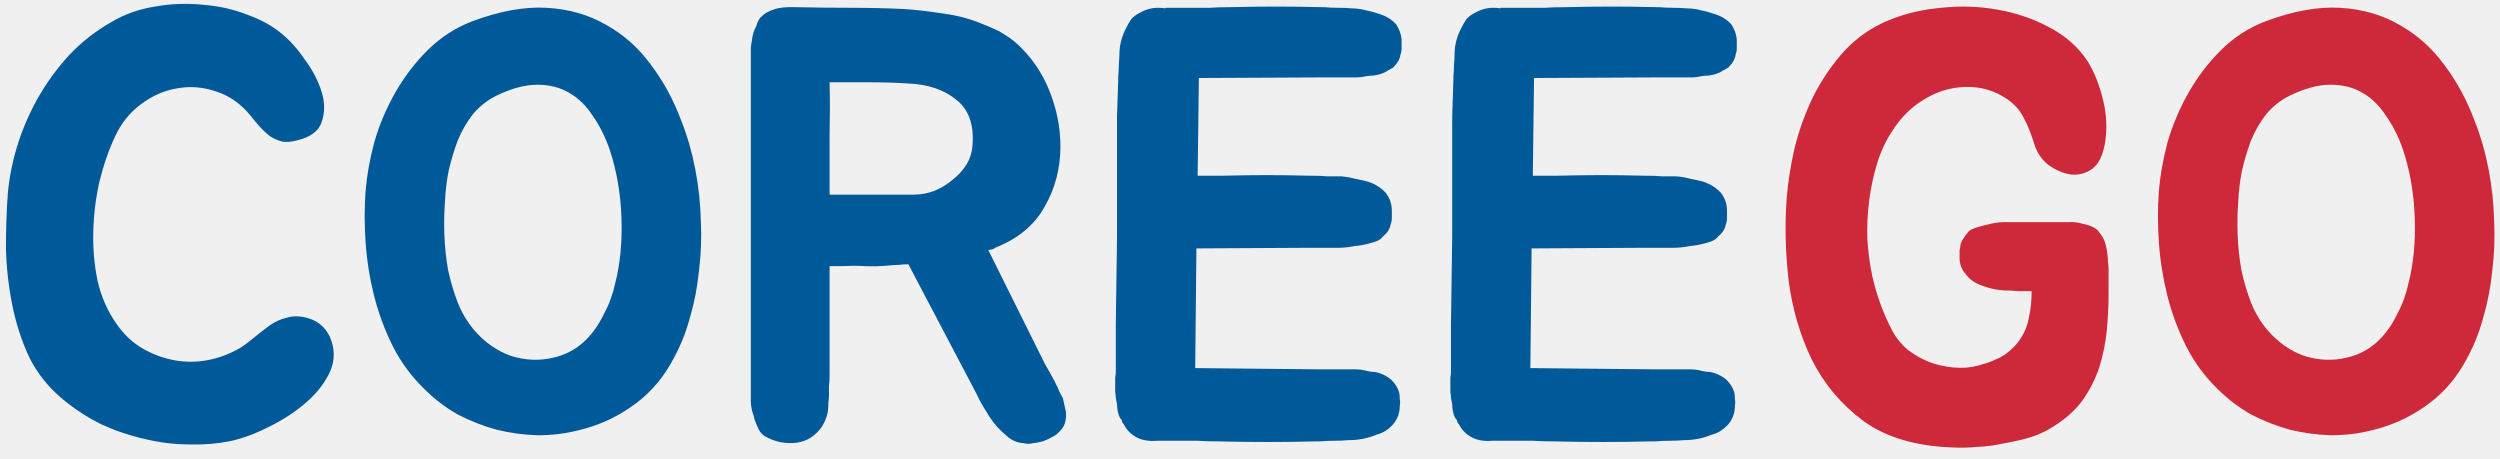
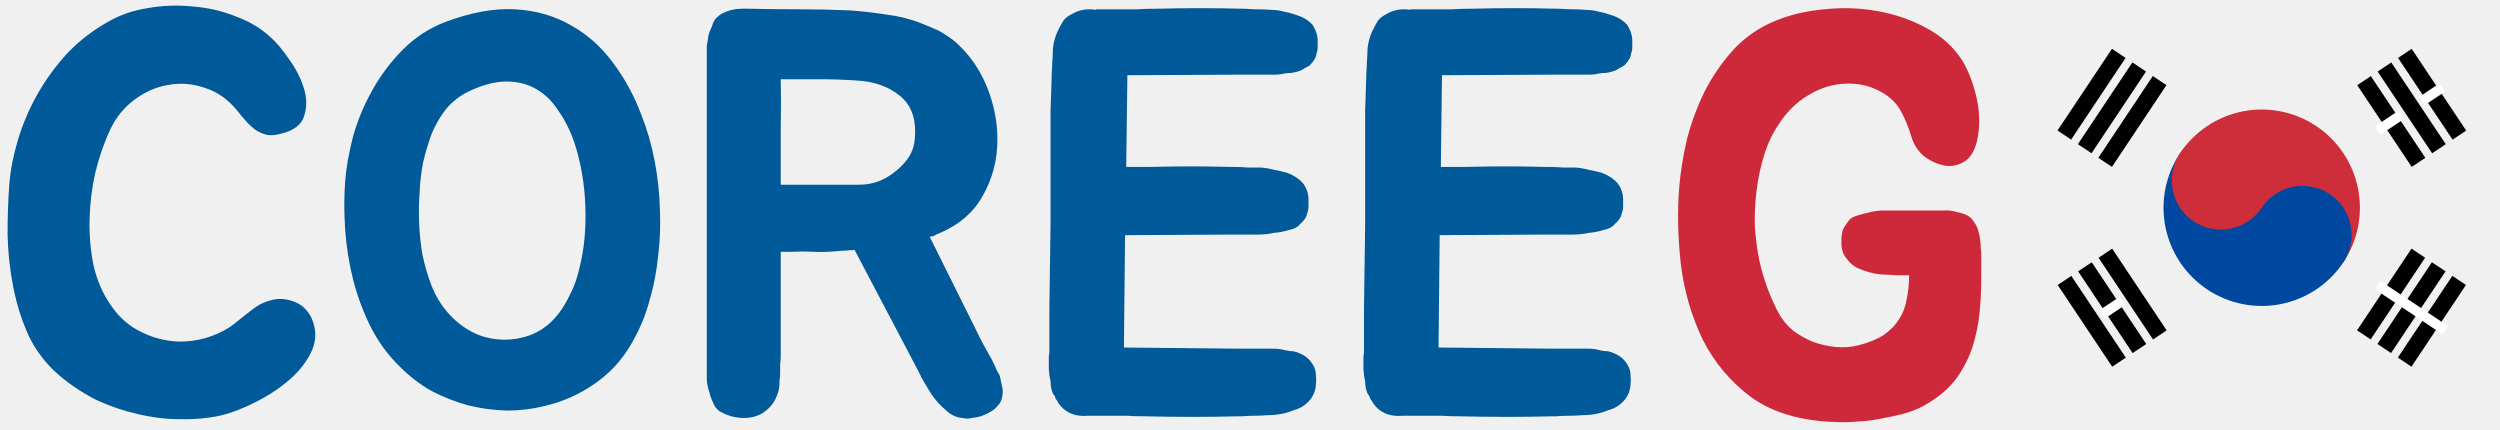
- <svg xmlns="http://www.w3.org/2000/svg" viewBox="0 0 131 24" fill="none">
-   <path d="M17.272 17.624C17.549 18.243 17.56 18.851 17.304 19.448C17.048 20.024 16.643 20.557 16.088 21.048C15.533 21.539 14.893 21.965 14.168 22.328C13.464 22.691 12.792 22.947 12.152 23.096C11.448 23.245 10.701 23.309 9.912 23.288C9.144 23.288 8.365 23.192 7.576 23C6.808 22.829 6.051 22.573 5.304 22.232C4.579 21.869 3.907 21.432 3.288 20.92C2.541 20.301 1.955 19.565 1.528 18.712C1.123 17.837 0.824 16.909 0.632 15.928C0.44 14.947 0.333 13.965 0.312 12.984C0.312 11.981 0.344 11.043 0.408 10.168C0.472 9.379 0.632 8.557 0.888 7.704C1.144 6.851 1.496 6.019 1.944 5.208C2.413 4.376 2.968 3.608 3.608 2.904C4.269 2.2 5.037 1.603 5.912 1.112C6.573 0.728 7.309 0.472 8.12 0.344C8.952 0.195 9.784 0.163 10.616 0.248C11.469 0.312 12.269 0.493 13.016 0.792C13.784 1.069 14.435 1.453 14.968 1.944C15.309 2.243 15.661 2.659 16.024 3.192C16.408 3.725 16.685 4.269 16.856 4.824C17.027 5.379 17.027 5.901 16.856 6.392C16.707 6.861 16.28 7.181 15.576 7.352C15.277 7.437 15.011 7.459 14.776 7.416C14.541 7.352 14.328 7.256 14.136 7.128C13.944 6.979 13.763 6.808 13.592 6.616C13.421 6.424 13.261 6.232 13.112 6.04C12.6 5.421 12.003 5.005 11.32 4.792C10.637 4.557 9.955 4.504 9.272 4.632C8.611 4.739 7.981 5.016 7.384 5.464C6.808 5.891 6.36 6.445 6.04 7.128C5.699 7.853 5.421 8.653 5.208 9.528C5.016 10.381 4.909 11.256 4.888 12.152C4.867 13.027 4.941 13.88 5.112 14.712C5.304 15.544 5.624 16.28 6.072 16.92C6.413 17.432 6.829 17.848 7.32 18.168C7.832 18.488 8.376 18.712 8.952 18.84C9.528 18.968 10.104 18.989 10.68 18.904C11.277 18.819 11.853 18.627 12.408 18.328C12.579 18.243 12.76 18.125 12.952 17.976C13.165 17.805 13.379 17.635 13.592 17.464C13.805 17.293 14.019 17.133 14.232 16.984C14.467 16.835 14.712 16.728 14.968 16.664C15.352 16.536 15.768 16.547 16.216 16.696C16.685 16.845 17.037 17.155 17.272 17.624ZM24.756 1.112C26.186 0.579 27.477 0.344 28.628 0.408C29.802 0.472 30.847 0.771 31.765 1.304C32.682 1.816 33.461 2.509 34.1 3.384C34.762 4.259 35.295 5.24 35.7 6.328C36.02 7.139 36.266 7.992 36.437 8.888C36.607 9.784 36.703 10.68 36.724 11.576C36.767 12.451 36.735 13.315 36.629 14.168C36.543 15.021 36.394 15.811 36.181 16.536C36.053 17.027 35.903 17.475 35.733 17.88C35.562 18.285 35.359 18.691 35.124 19.096C34.591 20.013 33.898 20.76 33.044 21.336C32.212 21.912 31.295 22.317 30.293 22.552C29.61 22.723 28.906 22.808 28.18 22.808C27.455 22.787 26.741 22.691 26.037 22.52C25.332 22.328 24.65 22.061 23.988 21.72C23.349 21.357 22.762 20.909 22.229 20.376C21.567 19.736 21.023 19 20.596 18.168C20.17 17.315 19.839 16.429 19.605 15.512C19.37 14.573 19.221 13.635 19.157 12.696C19.093 11.757 19.093 10.861 19.157 10.008C19.221 9.219 19.37 8.376 19.605 7.48C19.86 6.584 20.223 5.72 20.692 4.888C21.162 4.056 21.727 3.309 22.389 2.648C23.071 1.965 23.86 1.453 24.756 1.112ZM32.245 14.808C32.501 13.805 32.607 12.675 32.565 11.416C32.522 10.157 32.319 8.973 31.956 7.864C31.722 7.181 31.423 6.584 31.061 6.072C30.719 5.539 30.303 5.133 29.812 4.856C29.343 4.579 28.788 4.44 28.148 4.44C27.509 4.44 26.794 4.632 26.005 5.016C25.535 5.251 25.13 5.571 24.788 5.976C24.468 6.381 24.202 6.84 23.988 7.352C23.797 7.864 23.637 8.397 23.509 8.952C23.402 9.507 23.338 10.04 23.317 10.552C23.274 11.107 23.263 11.693 23.285 12.312C23.306 12.909 23.37 13.517 23.477 14.136C23.605 14.733 23.775 15.309 23.988 15.864C24.202 16.397 24.49 16.877 24.852 17.304C25.407 17.944 26.047 18.392 26.773 18.648C27.519 18.883 28.255 18.915 28.98 18.744C30.154 18.488 31.05 17.709 31.669 16.408C31.924 15.939 32.117 15.405 32.245 14.808ZM55.855 21.592C55.876 21.805 55.855 22.008 55.791 22.2C55.748 22.328 55.684 22.435 55.599 22.52C55.535 22.605 55.449 22.691 55.343 22.776C55.151 22.904 54.916 23.021 54.639 23.128C54.468 23.171 54.297 23.203 54.127 23.224C53.977 23.267 53.817 23.267 53.647 23.224C53.305 23.203 53.007 23.075 52.751 22.84C52.388 22.541 52.089 22.211 51.855 21.848C51.748 21.677 51.63 21.485 51.502 21.272C51.374 21.059 51.257 20.835 51.151 20.6L47.599 13.848C47.428 13.848 47.257 13.859 47.087 13.88C46.916 13.88 46.745 13.891 46.575 13.912C46.127 13.955 45.7 13.965 45.294 13.944C44.91 13.923 44.505 13.923 44.078 13.944H43.471V19.736C43.471 19.907 43.46 20.067 43.438 20.216C43.438 20.365 43.438 20.525 43.438 20.696C43.438 20.803 43.428 20.941 43.407 21.112C43.407 21.283 43.396 21.443 43.374 21.592C43.332 21.827 43.236 22.072 43.087 22.328C42.937 22.563 42.734 22.765 42.478 22.936C42.031 23.213 41.486 23.288 40.846 23.16C40.569 23.096 40.303 22.989 40.047 22.84C39.961 22.776 39.886 22.701 39.822 22.616C39.758 22.509 39.705 22.403 39.663 22.296C39.62 22.189 39.577 22.083 39.535 21.976C39.513 21.848 39.481 21.731 39.438 21.624C39.374 21.411 39.343 21.208 39.343 21.016V2.84C39.343 2.712 39.343 2.584 39.343 2.456C39.364 2.307 39.385 2.179 39.407 2.072C39.428 1.837 39.502 1.603 39.63 1.368C39.694 1.112 39.801 0.931 39.95 0.824C40.078 0.696 40.27 0.589 40.526 0.504C40.804 0.397 41.199 0.355 41.711 0.376C42.67 0.397 43.62 0.408 44.559 0.408C45.497 0.408 46.436 0.429 47.374 0.472C47.993 0.515 48.644 0.589 49.327 0.696C50.031 0.781 50.681 0.941 51.279 1.176C51.663 1.325 52.014 1.475 52.334 1.624C52.74 1.859 53.06 2.083 53.294 2.296C54.041 2.979 54.606 3.8 54.99 4.76C55.374 5.72 55.566 6.691 55.566 7.672C55.566 8.824 55.289 9.88 54.734 10.84C54.201 11.8 53.337 12.515 52.142 12.984C52.1 13.027 52.036 13.059 51.95 13.08C51.886 13.08 51.833 13.091 51.791 13.112L54.734 19.032L55.023 19.544C55.065 19.629 55.118 19.725 55.182 19.832C55.246 19.939 55.3 20.045 55.343 20.152C55.407 20.259 55.46 20.376 55.502 20.504C55.566 20.632 55.63 20.749 55.694 20.856C55.758 21.155 55.812 21.4 55.855 21.592ZM47.855 10.2C48.239 10.2 48.601 10.136 48.943 10.008C49.305 9.859 49.625 9.667 49.903 9.432C50.201 9.197 50.447 8.931 50.639 8.632C50.831 8.312 50.937 7.971 50.959 7.608C51.044 6.541 50.767 5.752 50.127 5.24C49.486 4.707 48.644 4.419 47.599 4.376C46.98 4.333 46.297 4.312 45.55 4.312C44.825 4.312 44.132 4.312 43.471 4.312C43.492 5.187 43.492 6.083 43.471 7C43.471 7.896 43.471 8.963 43.471 10.2H47.855ZM62.82 4.184L62.756 9.208H64.036C64.911 9.187 65.69 9.176 66.372 9.176C67.055 9.176 67.812 9.187 68.644 9.208H68.804C69.06 9.208 69.306 9.219 69.54 9.24C69.796 9.24 70.042 9.24 70.276 9.24C70.532 9.261 70.778 9.304 71.012 9.368C71.247 9.411 71.482 9.464 71.716 9.528C72.079 9.656 72.378 9.848 72.612 10.104C72.826 10.381 72.932 10.691 72.932 11.032C72.932 11.139 72.932 11.267 72.932 11.416C72.932 11.544 72.911 11.661 72.868 11.768C72.826 12.003 72.687 12.216 72.452 12.408C72.346 12.557 72.143 12.664 71.844 12.728C71.567 12.813 71.29 12.867 71.012 12.888C70.714 12.952 70.415 12.984 70.116 12.984H68.612L62.692 13.016L62.628 19.288L68.996 19.352H70.5C70.671 19.352 70.831 19.352 70.98 19.352C71.13 19.352 71.268 19.363 71.396 19.384C71.567 19.427 71.716 19.459 71.844 19.48C71.994 19.48 72.132 19.501 72.26 19.544C72.516 19.629 72.73 19.747 72.9 19.896C73.114 20.109 73.252 20.333 73.316 20.568C73.338 20.675 73.348 20.792 73.348 20.92C73.37 21.027 73.37 21.144 73.348 21.272C73.348 21.613 73.242 21.923 73.028 22.2C72.772 22.499 72.474 22.691 72.132 22.776C71.684 22.968 71.194 23.064 70.66 23.064C70.426 23.085 70.18 23.096 69.924 23.096C69.668 23.096 69.423 23.107 69.188 23.128H68.996C67.332 23.171 65.604 23.171 63.812 23.128C63.386 23.128 63.044 23.117 62.788 23.096C62.532 23.096 62.298 23.096 62.084 23.096C61.892 23.096 61.69 23.096 61.476 23.096C61.263 23.096 60.986 23.096 60.644 23.096C60.154 23.139 59.748 23.053 59.428 22.84C59.194 22.691 59.012 22.488 58.884 22.232C58.82 22.168 58.788 22.104 58.788 22.04C58.767 21.997 58.746 21.965 58.724 21.944C58.703 21.923 58.682 21.891 58.66 21.848C58.618 21.741 58.586 21.635 58.564 21.528C58.543 21.4 58.532 21.283 58.532 21.176C58.511 21.069 58.49 20.963 58.468 20.856C58.468 20.749 58.458 20.643 58.436 20.536V20.024C58.436 19.939 58.436 19.853 58.436 19.768C58.458 19.683 58.468 19.597 58.468 19.512V17.016L58.532 12.408V8.152C58.532 7.384 58.532 6.701 58.532 6.104C58.554 5.507 58.575 4.856 58.596 4.152V3.992C58.618 3.757 58.628 3.544 58.628 3.352C58.65 3.139 58.66 2.925 58.66 2.712C58.682 2.285 58.799 1.869 59.012 1.464C59.098 1.293 59.183 1.144 59.268 1.016C59.375 0.888 59.514 0.781 59.684 0.696C60.004 0.504 60.335 0.408 60.676 0.408C60.847 0.408 60.975 0.419 61.06 0.44V0.408C61.444 0.408 61.754 0.408 61.988 0.408C62.223 0.408 62.447 0.408 62.66 0.408C62.895 0.408 63.14 0.408 63.396 0.408C63.652 0.387 64.004 0.376 64.452 0.376C65.306 0.355 66.116 0.344 66.884 0.344C67.652 0.344 68.442 0.355 69.252 0.376H69.38C69.615 0.397 69.86 0.408 70.116 0.408C70.372 0.408 70.618 0.419 70.852 0.44C71.087 0.44 71.322 0.472 71.556 0.536C71.791 0.579 72.026 0.643 72.26 0.728C72.623 0.835 72.922 1.016 73.156 1.272C73.348 1.571 73.444 1.869 73.444 2.168C73.444 2.296 73.444 2.424 73.444 2.552C73.444 2.659 73.423 2.765 73.38 2.872C73.359 3.085 73.231 3.309 72.996 3.544C72.911 3.587 72.815 3.64 72.708 3.704C72.623 3.768 72.516 3.821 72.388 3.864C72.26 3.907 72.122 3.939 71.972 3.96C71.844 3.96 71.716 3.971 71.588 3.992C71.418 4.035 71.258 4.056 71.108 4.056C70.98 4.056 70.831 4.056 70.66 4.056H69.22L62.82 4.088V4.184ZM80.383 4.184L80.319 9.208H81.599C82.473 9.187 83.252 9.176 83.935 9.176C84.617 9.176 85.375 9.187 86.207 9.208H86.367C86.623 9.208 86.868 9.219 87.103 9.24C87.359 9.24 87.604 9.24 87.839 9.24C88.095 9.261 88.34 9.304 88.575 9.368C88.809 9.411 89.044 9.464 89.279 9.528C89.641 9.656 89.94 9.848 90.175 10.104C90.388 10.381 90.495 10.691 90.495 11.032C90.495 11.139 90.495 11.267 90.495 11.416C90.495 11.544 90.473 11.661 90.431 11.768C90.388 12.003 90.249 12.216 90.015 12.408C89.908 12.557 89.705 12.664 89.407 12.728C89.129 12.813 88.852 12.867 88.575 12.888C88.276 12.952 87.977 12.984 87.679 12.984H86.175L80.255 13.016L80.191 19.288L86.559 19.352H88.063C88.233 19.352 88.393 19.352 88.543 19.352C88.692 19.352 88.831 19.363 88.959 19.384C89.129 19.427 89.279 19.459 89.407 19.48C89.556 19.48 89.695 19.501 89.823 19.544C90.079 19.629 90.292 19.747 90.463 19.896C90.676 20.109 90.815 20.333 90.879 20.568C90.9 20.675 90.911 20.792 90.911 20.92C90.932 21.027 90.932 21.144 90.911 21.272C90.911 21.613 90.804 21.923 90.591 22.2C90.335 22.499 90.036 22.691 89.695 22.776C89.247 22.968 88.756 23.064 88.223 23.064C87.988 23.085 87.743 23.096 87.487 23.096C87.231 23.096 86.985 23.107 86.751 23.128H86.559C84.895 23.171 83.167 23.171 81.375 23.128C80.948 23.128 80.607 23.117 80.351 23.096C80.095 23.096 79.86 23.096 79.647 23.096C79.455 23.096 79.252 23.096 79.039 23.096C78.825 23.096 78.548 23.096 78.207 23.096C77.716 23.139 77.311 23.053 76.991 22.84C76.756 22.691 76.575 22.488 76.447 22.232C76.383 22.168 76.351 22.104 76.351 22.04C76.329 21.997 76.308 21.965 76.287 21.944C76.265 21.923 76.244 21.891 76.223 21.848C76.18 21.741 76.148 21.635 76.127 21.528C76.105 21.4 76.095 21.283 76.095 21.176C76.073 21.069 76.052 20.963 76.031 20.856C76.031 20.749 76.02 20.643 75.999 20.536V20.024C75.999 19.939 75.999 19.853 75.999 19.768C76.02 19.683 76.031 19.597 76.031 19.512V17.016L76.095 12.408V8.152C76.095 7.384 76.095 6.701 76.095 6.104C76.116 5.507 76.137 4.856 76.159 4.152V3.992C76.18 3.757 76.191 3.544 76.191 3.352C76.212 3.139 76.223 2.925 76.223 2.712C76.244 2.285 76.361 1.869 76.575 1.464C76.66 1.293 76.745 1.144 76.831 1.016C76.937 0.888 77.076 0.781 77.247 0.696C77.567 0.504 77.897 0.408 78.239 0.408C78.409 0.408 78.537 0.419 78.623 0.44V0.408C79.007 0.408 79.316 0.408 79.551 0.408C79.785 0.408 80.009 0.408 80.223 0.408C80.457 0.408 80.703 0.408 80.959 0.408C81.215 0.387 81.567 0.376 82.015 0.376C82.868 0.355 83.679 0.344 84.447 0.344C85.215 0.344 86.004 0.355 86.815 0.376H86.943C87.177 0.397 87.423 0.408 87.679 0.408C87.935 0.408 88.18 0.419 88.415 0.44C88.649 0.44 88.884 0.472 89.119 0.536C89.353 0.579 89.588 0.643 89.823 0.728C90.185 0.835 90.484 1.016 90.719 1.272C90.911 1.571 91.007 1.869 91.007 2.168C91.007 2.296 91.007 2.424 91.007 2.552C91.007 2.659 90.985 2.765 90.943 2.872C90.921 3.085 90.793 3.309 90.559 3.544C90.473 3.587 90.377 3.64 90.271 3.704C90.185 3.768 90.079 3.821 89.951 3.864C89.823 3.907 89.684 3.939 89.535 3.96C89.407 3.96 89.279 3.971 89.151 3.992C88.98 4.035 88.82 4.056 88.671 4.056C88.543 4.056 88.393 4.056 88.223 4.056H86.783L80.383 4.088V4.184Z" fill="#005998" />
-   <path d="M110.489 15.384C110.489 16.024 110.457 16.675 110.393 17.336C110.329 17.976 110.201 18.605 110.009 19.224C109.817 19.821 109.529 20.397 109.145 20.952C108.761 21.485 108.239 21.955 107.577 22.36C107.257 22.573 106.873 22.755 106.425 22.904C105.999 23.032 105.54 23.139 105.049 23.224C104.58 23.331 104.111 23.395 103.641 23.416C103.172 23.459 102.735 23.469 102.329 23.448C100.409 23.384 98.852 22.925 97.657 22.072C96.484 21.197 95.577 20.12 94.937 18.84C94.319 17.56 93.913 16.173 93.721 14.68C93.551 13.165 93.519 11.725 93.625 10.36C93.689 9.549 93.828 8.675 94.041 7.736C94.276 6.797 94.607 5.891 95.033 5.016C95.481 4.141 96.025 3.352 96.665 2.648C97.327 1.944 98.105 1.411 99.001 1.048C99.833 0.707 100.74 0.493 101.721 0.408C102.724 0.301 103.705 0.333 104.665 0.504C105.647 0.675 106.553 0.984 107.385 1.432C108.239 1.88 108.911 2.477 109.401 3.224C109.743 3.779 110.009 4.451 110.201 5.24C110.393 6.029 110.425 6.787 110.297 7.512C110.191 8.152 109.967 8.6 109.625 8.856C109.284 9.091 108.911 9.187 108.505 9.144C108.1 9.08 107.705 8.909 107.321 8.632C106.959 8.333 106.713 7.96 106.585 7.512C106.436 7.021 106.255 6.573 106.041 6.168C105.828 5.741 105.497 5.389 105.049 5.112C104.537 4.792 103.993 4.611 103.417 4.568C102.863 4.525 102.319 4.589 101.785 4.76C101.273 4.931 100.783 5.197 100.313 5.56C99.865 5.923 99.492 6.339 99.193 6.808C98.831 7.341 98.553 7.928 98.361 8.568C98.169 9.187 98.031 9.837 97.945 10.52C97.86 11.181 97.828 11.853 97.849 12.536C97.892 13.197 97.977 13.837 98.105 14.456C98.34 15.501 98.703 16.483 99.193 17.4C99.385 17.741 99.641 18.051 99.961 18.328C100.303 18.584 100.676 18.797 101.081 18.968C101.487 19.117 101.913 19.213 102.361 19.256C102.809 19.299 103.236 19.267 103.641 19.16C104.217 19.011 104.687 18.819 105.049 18.584C105.412 18.328 105.7 18.029 105.913 17.688C106.127 17.347 106.265 16.973 106.329 16.568C106.415 16.163 106.457 15.736 106.457 15.288V15.256C106.18 15.256 105.935 15.256 105.721 15.256C105.508 15.235 105.348 15.224 105.241 15.224C104.772 15.224 104.313 15.139 103.865 14.968C103.481 14.84 103.193 14.637 103.001 14.36C102.788 14.125 102.681 13.837 102.681 13.496C102.681 13.368 102.681 13.251 102.681 13.144C102.703 13.016 102.724 12.888 102.745 12.76C102.809 12.589 102.948 12.376 103.161 12.12C103.289 12.013 103.492 11.928 103.769 11.864C103.897 11.821 104.025 11.789 104.153 11.768C104.281 11.725 104.431 11.693 104.601 11.672C104.729 11.651 104.868 11.64 105.017 11.64C105.167 11.64 105.316 11.64 105.465 11.64H108.377C108.612 11.619 108.879 11.651 109.177 11.736C109.497 11.8 109.743 11.907 109.913 12.056C109.977 12.141 110.041 12.227 110.105 12.312C110.169 12.397 110.223 12.493 110.265 12.6C110.351 12.835 110.404 13.069 110.425 13.304C110.447 13.432 110.457 13.571 110.457 13.72C110.479 13.848 110.489 13.965 110.489 14.072V15.384ZM118.725 1.112C120.155 0.579 121.445 0.344 122.597 0.408C123.771 0.472 124.816 0.771 125.733 1.304C126.651 1.816 127.429 2.509 128.069 3.384C128.731 4.259 129.264 5.24 129.669 6.328C129.989 7.139 130.235 7.992 130.405 8.888C130.576 9.784 130.672 10.68 130.693 11.576C130.736 12.451 130.704 13.315 130.597 14.168C130.512 15.021 130.363 15.811 130.149 16.536C130.021 17.027 129.872 17.475 129.701 17.88C129.531 18.285 129.328 18.691 129.093 19.096C128.56 20.013 127.867 20.76 127.013 21.336C126.181 21.912 125.264 22.317 124.261 22.552C123.579 22.723 122.875 22.808 122.149 22.808C121.424 22.787 120.709 22.691 120.005 22.52C119.301 22.328 118.619 22.061 117.957 21.72C117.317 21.357 116.731 20.909 116.197 20.376C115.536 19.736 114.992 19 114.565 18.168C114.139 17.315 113.808 16.429 113.573 15.512C113.339 14.573 113.189 13.635 113.125 12.696C113.061 11.757 113.061 10.861 113.125 10.008C113.189 9.219 113.339 8.376 113.573 7.48C113.829 6.584 114.192 5.72 114.661 4.888C115.131 4.056 115.696 3.309 116.357 2.648C117.04 1.965 117.829 1.453 118.725 1.112ZM126.213 14.808C126.469 13.805 126.576 12.675 126.533 11.416C126.491 10.157 126.288 8.973 125.925 7.864C125.691 7.181 125.392 6.584 125.029 6.072C124.688 5.539 124.272 5.133 123.781 4.856C123.312 4.579 122.757 4.44 122.117 4.44C121.477 4.44 120.763 4.632 119.973 5.016C119.504 5.251 119.099 5.571 118.757 5.976C118.437 6.381 118.171 6.84 117.957 7.352C117.765 7.864 117.605 8.397 117.477 8.952C117.371 9.507 117.307 10.04 117.285 10.552C117.243 11.107 117.232 11.693 117.253 12.312C117.275 12.909 117.339 13.517 117.445 14.136C117.573 14.733 117.744 15.309 117.957 15.864C118.171 16.397 118.459 16.877 118.821 17.304C119.376 17.944 120.016 18.392 120.741 18.648C121.488 18.883 122.224 18.915 122.949 18.744C124.123 18.488 125.019 17.709 125.637 16.408C125.893 15.939 126.085 15.405 126.213 14.808Z" fill="#CE293B" />
+ <svg xmlns="http://www.w3.org/2000/svg" width="314" height="54" viewBox="0 0 314 54" fill="none">
+   <path d="M39.112 39.904C39.736 41.296 39.76 42.664 39.184 44.008C38.608 45.304 37.696 46.504 36.448 47.608C35.2 48.712 33.76 49.672 32.128 50.488C30.544 51.304 29.032 51.88 27.592 52.216C26.008 52.552 24.328 52.696 22.552 52.648C20.824 52.648 19.072 52.432 17.296 52C15.568 51.616 13.864 51.04 12.184 50.272C10.552 49.456 9.04 48.472 7.648 47.32C5.968 45.928 4.648 44.272 3.688 42.352C2.776 40.384 2.104 38.296 1.672 36.088C1.24 33.88 1 31.672 0.952 29.464C0.952 27.208 1.024 25.096 1.168 23.128C1.312 21.352 1.672 19.504 2.248 17.584C2.824 15.664 3.616 13.792 4.624 11.968C5.68 10.096 6.928 8.368 8.368 6.784C9.856 5.2 11.584 3.856 13.552 2.752C15.04 1.888 16.696 1.312 18.52 1.024C20.392 0.688 22.264 0.616 24.136 0.808C26.056 0.952 27.856 1.36 29.536 2.032C31.264 2.656 32.728 3.52 33.928 4.624C34.696 5.296 35.488 6.232 36.304 7.432C37.168 8.632 37.792 9.856 38.176 11.104C38.56 12.352 38.56 13.528 38.176 14.632C37.84 15.688 36.88 16.408 35.296 16.792C34.624 16.984 34.024 17.032 33.496 16.936C32.968 16.792 32.488 16.576 32.056 16.288C31.624 15.952 31.216 15.568 30.832 15.136C30.448 14.704 30.088 14.272 29.752 13.84C28.6 12.448 27.256 11.512 25.72 11.032C24.184 10.504 22.648 10.384 21.112 10.672C19.624 10.912 18.208 11.536 16.864 12.544C15.568 13.504 14.56 14.752 13.84 16.288C13.072 17.92 12.448 19.72 11.968 21.688C11.536 23.608 11.296 25.576 11.248 27.592C11.2 29.56 11.368 31.48 11.752 33.352C12.184 35.224 12.904 36.88 13.912 38.32C14.68 39.472 15.616 40.408 16.72 41.128C17.872 41.848 19.096 42.352 20.392 42.64C21.688 42.928 22.984 42.976 24.28 42.784C25.624 42.592 26.92 42.16 28.168 41.488C28.552 41.296 28.96 41.032 29.392 40.696C29.872 40.312 30.352 39.928 30.832 39.544C31.312 39.16 31.792 38.8 32.272 38.464C32.8 38.128 33.352 37.888 33.928 37.744C34.792 37.456 35.728 37.48 36.736 37.816C37.792 38.152 38.584 38.848 39.112 39.904ZM55.952 2.752C59.168 1.552 62.072 1.024 64.664 1.168C67.304 1.312 69.656 1.984 71.72 3.184C73.784 4.336 75.536 5.896 76.976 7.864C78.464 9.832 79.664 12.04 80.576 14.488C81.296 16.312 81.848 18.232 82.232 20.248C82.616 22.264 82.832 24.28 82.88 26.296C82.976 28.264 82.904 30.208 82.664 32.128C82.472 34.048 82.136 35.824 81.656 37.456C81.368 38.56 81.032 39.568 80.648 40.48C80.264 41.392 79.808 42.304 79.28 43.216C78.08 45.28 76.52 46.96 74.6 48.256C72.728 49.552 70.664 50.464 68.408 50.992C66.872 51.376 65.288 51.568 63.656 51.568C62.024 51.52 60.416 51.304 58.832 50.92C57.248 50.488 55.712 49.888 54.224 49.12C52.784 48.304 51.464 47.296 50.264 46.096C48.776 44.656 47.552 43 46.592 41.128C45.632 39.208 44.888 37.216 44.36 35.152C43.832 33.04 43.496 30.928 43.352 28.816C43.208 26.704 43.208 24.688 43.352 22.768C43.496 20.992 43.832 19.096 44.36 17.08C44.936 15.064 45.752 13.12 46.808 11.248C47.864 9.376 49.136 7.696 50.624 6.208C52.16 4.672 53.936 3.52 55.952 2.752ZM72.8 33.568C73.376 31.312 73.616 28.768 73.52 25.936C73.424 23.104 72.968 20.44 72.152 17.944C71.624 16.408 70.952 15.064 70.136 13.912C69.368 12.712 68.432 11.8 67.328 11.176C66.272 10.552 65.024 10.24 63.584 10.24C62.144 10.24 60.536 10.672 58.76 11.536C57.704 12.064 56.792 12.784 56.024 13.696C55.304 14.608 54.704 15.64 54.224 16.792C53.792 17.944 53.432 19.144 53.144 20.392C52.904 21.64 52.76 22.84 52.712 23.992C52.616 25.24 52.592 26.56 52.64 27.952C52.688 29.296 52.832 30.664 53.072 32.056C53.36 33.4 53.744 34.696 54.224 35.944C54.704 37.144 55.352 38.224 56.168 39.184C57.416 40.624 58.856 41.632 60.488 42.208C62.168 42.736 63.824 42.808 65.456 42.424C68.096 41.848 70.112 40.096 71.504 37.168C72.08 36.112 72.512 34.912 72.8 33.568ZM125.923 48.832C125.971 49.312 125.923 49.768 125.779 50.2C125.683 50.488 125.539 50.728 125.347 50.92C125.203 51.112 125.011 51.304 124.771 51.496C124.339 51.784 123.811 52.048 123.187 52.288C122.803 52.384 122.419 52.456 122.035 52.504C121.699 52.6 121.339 52.6 120.955 52.504C120.187 52.456 119.515 52.168 118.939 51.64C118.123 50.968 117.451 50.224 116.923 49.408C116.683 49.024 116.419 48.592 116.131 48.112C115.843 47.632 115.579 47.128 115.339 46.6L107.347 31.408C106.963 31.408 106.579 31.432 106.195 31.48C105.811 31.48 105.427 31.504 105.043 31.552C104.035 31.648 103.075 31.672 102.163 31.624C101.299 31.576 100.387 31.576 99.427 31.624H98.059V44.656C98.059 45.04 98.035 45.4 97.987 45.736C97.987 46.072 97.987 46.432 97.987 46.816C97.987 47.056 97.963 47.368 97.915 47.752C97.915 48.136 97.891 48.496 97.843 48.832C97.747 49.36 97.531 49.912 97.195 50.488C96.859 51.016 96.403 51.472 95.827 51.856C94.819 52.48 93.595 52.648 92.155 52.36C91.531 52.216 90.931 51.976 90.355 51.64C90.163 51.496 89.995 51.328 89.851 51.136C89.707 50.896 89.587 50.656 89.491 50.416C89.395 50.176 89.299 49.936 89.203 49.696C89.155 49.408 89.083 49.144 88.987 48.904C88.843 48.424 88.771 47.968 88.771 47.536V6.64C88.771 6.352 88.771 6.064 88.771 5.776C88.819 5.44 88.867 5.152 88.915 4.912C88.963 4.384 89.131 3.856 89.419 3.328C89.563 2.752 89.803 2.344 90.139 2.104C90.427 1.816 90.859 1.576 91.435 1.384C92.059 1.144 92.947 1.048 94.099 1.096C96.259 1.144 98.395 1.168 100.507 1.168C102.619 1.168 104.731 1.216 106.843 1.312C108.235 1.408 109.699 1.576 111.235 1.816C112.819 2.008 114.283 2.368 115.627 2.896C116.491 3.232 117.283 3.568 118.003 3.904C118.915 4.432 119.635 4.936 120.163 5.416C121.843 6.952 123.115 8.8 123.979 10.96C124.843 13.12 125.275 15.304 125.275 17.512C125.275 20.104 124.651 22.48 123.403 24.64C122.203 26.8 120.259 28.408 117.571 29.464C117.475 29.56 117.331 29.632 117.139 29.68C116.995 29.68 116.875 29.704 116.779 29.752L123.403 43.072L124.051 44.224C124.147 44.416 124.267 44.632 124.411 44.872C124.555 45.112 124.675 45.352 124.771 45.592C124.915 45.832 125.035 46.096 125.131 46.384C125.275 46.672 125.419 46.936 125.563 47.176C125.707 47.848 125.827 48.4 125.923 48.832ZM107.923 23.2C108.787 23.2 109.603 23.056 110.371 22.768C111.187 22.432 111.907 22 112.531 21.472C113.203 20.944 113.755 20.344 114.187 19.672C114.619 18.952 114.859 18.184 114.907 17.368C115.099 14.968 114.475 13.192 113.035 12.04C111.595 10.84 109.699 10.192 107.347 10.096C105.955 10 104.419 9.952 102.739 9.952C101.107 9.952 99.547 9.952 98.059 9.952C98.107 11.92 98.107 13.936 98.059 16C98.059 18.016 98.059 20.416 98.059 23.2H107.923ZM141.596 9.664L141.452 20.968H144.332C146.3 20.92 148.052 20.896 149.588 20.896C151.124 20.896 152.828 20.92 154.7 20.968H155.06C155.636 20.968 156.188 20.992 156.716 21.04C157.292 21.04 157.844 21.04 158.372 21.04C158.948 21.088 159.5 21.184 160.028 21.328C160.556 21.424 161.084 21.544 161.612 21.688C162.428 21.976 163.1 22.408 163.628 22.984C164.108 23.608 164.348 24.304 164.348 25.072C164.348 25.312 164.348 25.6 164.348 25.936C164.348 26.224 164.3 26.488 164.204 26.728C164.108 27.256 163.796 27.736 163.268 28.168C163.028 28.504 162.572 28.744 161.9 28.888C161.276 29.08 160.652 29.2 160.028 29.248C159.356 29.392 158.684 29.464 158.012 29.464H154.628L141.308 29.536L141.164 43.648L155.492 43.792H158.876C159.26 43.792 159.62 43.792 159.956 43.792C160.292 43.792 160.604 43.816 160.892 43.864C161.276 43.96 161.612 44.032 161.9 44.08C162.236 44.08 162.548 44.128 162.836 44.224C163.412 44.416 163.892 44.68 164.276 45.016C164.756 45.496 165.068 46 165.212 46.528C165.26 46.768 165.284 47.032 165.284 47.32C165.332 47.56 165.332 47.824 165.284 48.112C165.284 48.88 165.044 49.576 164.564 50.2C163.988 50.872 163.316 51.304 162.548 51.496C161.54 51.928 160.436 52.144 159.236 52.144C158.708 52.192 158.156 52.216 157.58 52.216C157.004 52.216 156.452 52.24 155.924 52.288H155.492C151.748 52.384 147.86 52.384 143.828 52.288C142.868 52.288 142.1 52.264 141.524 52.216C140.948 52.216 140.42 52.216 139.94 52.216C139.508 52.216 139.052 52.216 138.572 52.216C138.092 52.216 137.468 52.216 136.7 52.216C135.596 52.312 134.684 52.12 133.964 51.64C133.436 51.304 133.028 50.848 132.74 50.272C132.596 50.128 132.524 49.984 132.524 49.84C132.476 49.744 132.428 49.672 132.38 49.624C132.332 49.576 132.284 49.504 132.236 49.408C132.14 49.168 132.068 48.928 132.02 48.688C131.972 48.4 131.948 48.136 131.948 47.896C131.9 47.656 131.852 47.416 131.804 47.176C131.804 46.936 131.78 46.696 131.732 46.456V45.304C131.732 45.112 131.732 44.92 131.732 44.728C131.78 44.536 131.804 44.344 131.804 44.152V38.536L131.948 28.168V18.592C131.948 16.864 131.948 15.328 131.948 13.984C131.996 12.64 132.044 11.176 132.092 9.592V9.232C132.14 8.704 132.164 8.224 132.164 7.792C132.212 7.312 132.236 6.832 132.236 6.352C132.284 5.392 132.548 4.456 133.028 3.544C133.22 3.16 133.412 2.824 133.604 2.536C133.844 2.248 134.156 2.008 134.54 1.816C135.26 1.384 136.004 1.168 136.772 1.168C137.156 1.168 137.444 1.192 137.636 1.24V1.168C138.5 1.168 139.196 1.168 139.724 1.168C140.252 1.168 140.756 1.168 141.236 1.168C141.764 1.168 142.316 1.168 142.892 1.168C143.468 1.12 144.26 1.096 145.268 1.096C147.188 1.048 149.012 1.024 150.74 1.024C152.468 1.024 154.244 1.048 156.068 1.096H156.356C156.884 1.144 157.436 1.168 158.012 1.168C158.588 1.168 159.14 1.192 159.668 1.24C160.196 1.24 160.724 1.312 161.252 1.456C161.78 1.552 162.308 1.696 162.836 1.888C163.652 2.128 164.324 2.536 164.852 3.112C165.284 3.784 165.5 4.456 165.5 5.128C165.5 5.416 165.5 5.704 165.5 5.992C165.5 6.232 165.452 6.472 165.356 6.712C165.308 7.192 165.02 7.696 164.492 8.224C164.3 8.32 164.084 8.44 163.844 8.584C163.652 8.728 163.412 8.848 163.124 8.944C162.836 9.04 162.524 9.112 162.188 9.16C161.9 9.16 161.612 9.184 161.324 9.232C160.94 9.328 160.58 9.376 160.244 9.376C159.956 9.376 159.62 9.376 159.236 9.376H155.996L141.596 9.448V9.664ZM181.111 9.664L180.967 20.968H183.847C185.815 20.92 187.567 20.896 189.103 20.896C190.639 20.896 192.343 20.92 194.215 20.968H194.575C195.151 20.968 195.703 20.992 196.231 21.04C196.807 21.04 197.359 21.04 197.887 21.04C198.463 21.088 199.015 21.184 199.543 21.328C200.071 21.424 200.599 21.544 201.127 21.688C201.943 21.976 202.615 22.408 203.143 22.984C203.623 23.608 203.863 24.304 203.863 25.072C203.863 25.312 203.863 25.6 203.863 25.936C203.863 26.224 203.815 26.488 203.719 26.728C203.623 27.256 203.311 27.736 202.783 28.168C202.543 28.504 202.087 28.744 201.415 28.888C200.791 29.08 200.167 29.2 199.543 29.248C198.871 29.392 198.199 29.464 197.527 29.464H194.143L180.823 29.536L180.679 43.648L195.007 43.792H198.391C198.775 43.792 199.135 43.792 199.471 43.792C199.807 43.792 200.119 43.816 200.407 43.864C200.791 43.96 201.127 44.032 201.415 44.08C201.751 44.08 202.063 44.128 202.351 44.224C202.927 44.416 203.407 44.68 203.791 45.016C204.271 45.496 204.583 46 204.727 46.528C204.775 46.768 204.799 47.032 204.799 47.32C204.847 47.56 204.847 47.824 204.799 48.112C204.799 48.88 204.559 49.576 204.079 50.2C203.503 50.872 202.831 51.304 202.063 51.496C201.055 51.928 199.951 52.144 198.751 52.144C198.223 52.192 197.671 52.216 197.095 52.216C196.519 52.216 195.967 52.24 195.439 52.288H195.007C191.263 52.384 187.375 52.384 183.343 52.288C182.383 52.288 181.615 52.264 181.039 52.216C180.463 52.216 179.935 52.216 179.455 52.216C179.023 52.216 178.567 52.216 178.087 52.216C177.607 52.216 176.983 52.216 176.215 52.216C175.111 52.312 174.199 52.12 173.479 51.64C172.951 51.304 172.543 50.848 172.255 50.272C172.111 50.128 172.039 49.984 172.039 49.84C171.991 49.744 171.943 49.672 171.895 49.624C171.847 49.576 171.799 49.504 171.751 49.408C171.655 49.168 171.583 48.928 171.535 48.688C171.487 48.4 171.463 48.136 171.463 47.896C171.415 47.656 171.367 47.416 171.319 47.176C171.319 46.936 171.295 46.696 171.247 46.456V45.304C171.247 45.112 171.247 44.92 171.247 44.728C171.295 44.536 171.319 44.344 171.319 44.152V38.536L171.463 28.168V18.592C171.463 16.864 171.463 15.328 171.463 13.984C171.511 12.64 171.559 11.176 171.607 9.592V9.232C171.655 8.704 171.679 8.224 171.679 7.792C171.727 7.312 171.751 6.832 171.751 6.352C171.799 5.392 172.063 4.456 172.543 3.544C172.735 3.16 172.927 2.824 173.119 2.536C173.359 2.248 173.671 2.008 174.055 1.816C174.775 1.384 175.519 1.168 176.287 1.168C176.671 1.168 176.959 1.192 177.151 1.24V1.168C178.015 1.168 178.711 1.168 179.239 1.168C179.767 1.168 180.271 1.168 180.751 1.168C181.279 1.168 181.831 1.168 182.407 1.168C182.983 1.12 183.775 1.096 184.783 1.096C186.703 1.048 188.527 1.024 190.255 1.024C191.983 1.024 193.759 1.048 195.583 1.096H195.871C196.399 1.144 196.951 1.168 197.527 1.168C198.103 1.168 198.655 1.192 199.183 1.24C199.711 1.24 200.239 1.312 200.767 1.456C201.295 1.552 201.823 1.696 202.351 1.888C203.167 2.128 203.839 2.536 204.367 3.112C204.799 3.784 205.015 4.456 205.015 5.128C205.015 5.416 205.015 5.704 205.015 5.992C205.015 6.232 204.967 6.472 204.871 6.712C204.823 7.192 204.535 7.696 204.007 8.224C203.815 8.32 203.599 8.44 203.359 8.584C203.167 8.728 202.927 8.848 202.639 8.944C202.351 9.04 202.039 9.112 201.703 9.16C201.415 9.16 201.127 9.184 200.839 9.232C200.455 9.328 200.095 9.376 199.759 9.376C199.471 9.376 199.135 9.376 198.751 9.376H195.511L181.111 9.448V9.664Z" fill="#005998" />
+   <path d="M248.851 34.864C248.851 36.304 248.779 37.768 248.635 39.256C248.491 40.696 248.203 42.112 247.771 43.504C247.339 44.848 246.691 46.144 245.827 47.392C244.963 48.592 243.787 49.648 242.299 50.56C241.579 51.04 240.715 51.448 239.707 51.784C238.747 52.072 237.715 52.312 236.611 52.504C235.555 52.744 234.499 52.888 233.443 52.936C232.387 53.032 231.403 53.056 230.491 53.008C226.171 52.864 222.667 51.832 219.979 49.912C217.339 47.944 215.299 45.52 213.859 42.64C212.467 39.76 211.555 36.64 211.123 33.28C210.739 29.872 210.667 26.632 210.907 23.56C211.051 21.736 211.363 19.768 211.843 17.656C212.371 15.544 213.115 13.504 214.075 11.536C215.083 9.568 216.307 7.792 217.747 6.208C219.235 4.624 220.987 3.424 223.003 2.608C224.875 1.84 226.915 1.36 229.123 1.168C231.379 0.928 233.587 1 235.747 1.384C237.955 1.768 239.995 2.464 241.867 3.472C243.787 4.48 245.299 5.824 246.403 7.504C247.171 8.752 247.771 10.264 248.203 12.04C248.635 13.816 248.707 15.52 248.419 17.152C248.179 18.592 247.675 19.6 246.907 20.176C246.139 20.704 245.299 20.92 244.387 20.824C243.475 20.68 242.587 20.296 241.723 19.672C240.907 19 240.355 18.16 240.067 17.152C239.731 16.048 239.323 15.04 238.843 14.128C238.363 13.168 237.619 12.376 236.611 11.752C235.459 11.032 234.235 10.624 232.939 10.528C231.691 10.432 230.467 10.576 229.267 10.96C228.115 11.344 227.011 11.944 225.955 12.76C224.947 13.576 224.107 14.512 223.435 15.568C222.619 16.768 221.995 18.088 221.563 19.528C221.131 20.92 220.819 22.384 220.627 23.92C220.435 25.408 220.363 26.92 220.411 28.456C220.507 29.944 220.699 31.384 220.987 32.776C221.515 35.128 222.331 37.336 223.435 39.4C223.867 40.168 224.443 40.864 225.163 41.488C225.931 42.064 226.771 42.544 227.683 42.928C228.595 43.264 229.555 43.48 230.563 43.576C231.571 43.672 232.531 43.6 233.443 43.36C234.739 43.024 235.795 42.592 236.611 42.064C237.427 41.488 238.075 40.816 238.555 40.048C239.035 39.28 239.347 38.44 239.491 37.528C239.683 36.616 239.779 35.656 239.779 34.648V34.576C239.155 34.576 238.603 34.576 238.123 34.576C237.643 34.528 237.283 34.504 237.043 34.504C235.987 34.504 234.955 34.312 233.947 33.928C233.083 33.64 232.435 33.184 232.003 32.56C231.523 32.032 231.283 31.384 231.283 30.616C231.283 30.328 231.283 30.064 231.283 29.824C231.331 29.536 231.379 29.248 231.427 28.96C231.571 28.576 231.883 28.096 232.363 27.52C232.651 27.28 233.107 27.088 233.731 26.944C234.019 26.848 234.307 26.776 234.595 26.728C234.883 26.632 235.219 26.56 235.603 26.512C235.891 26.464 236.203 26.44 236.539 26.44C236.875 26.44 237.211 26.44 237.547 26.44H244.099C244.627 26.392 245.227 26.464 245.899 26.656C246.619 26.8 247.171 27.04 247.555 27.376C247.699 27.568 247.843 27.76 247.987 27.952C248.131 28.144 248.251 28.36 248.347 28.6C248.539 29.128 248.659 29.656 248.707 30.184C248.755 30.472 248.779 30.784 248.779 31.12C248.827 31.408 248.851 31.672 248.851 31.912V34.864Z" fill="#CE293B" />
+   <path fill-rule="evenodd" clip-rule="evenodd" d="M258.422 16.394L265.264 6.131L266.974 7.272L260.132 17.535L258.422 16.394ZM260.987 18.105L267.829 7.842L269.539 8.983L262.697 19.246L260.987 18.105ZM263.552 19.817L270.394 9.553L272.104 10.694L265.262 20.957L263.552 19.817Z" fill="black" />
+   <path fill-rule="evenodd" clip-rule="evenodd" d="M296.042 41.491L302.885 31.228L304.595 32.369L297.752 42.632L296.042 41.491ZM298.607 43.202L305.45 32.939L307.159 34.08L300.317 44.343L298.607 43.202ZM301.172 44.913L308.014 34.651L309.724 35.791L302.882 46.054L301.172 44.913Z" fill="black" />
+   <path fill-rule="evenodd" clip-rule="evenodd" d="M298.607 35.789L307.157 41.493Z" fill="black" />
+   <path d="M298.607 35.789L307.157 41.493" stroke="white" stroke-width="1.25" />
+   <path fill-rule="evenodd" clip-rule="evenodd" d="M273.812 19.248C275.627 16.526 278.449 14.637 281.656 13.996C284.863 13.355 288.194 14.015 290.915 15.83C293.636 17.645 295.525 20.467 296.166 23.676C296.807 26.884 296.147 30.215 294.332 32.937L273.812 19.248Z" fill="#CD2E3A" />
+   <path fill-rule="evenodd" clip-rule="evenodd" d="M273.812 19.248C271.997 21.97 271.338 25.302 271.978 28.51C272.619 31.718 274.508 34.541 277.229 36.356C279.95 38.171 283.281 38.831 286.488 38.19C289.696 37.549 292.517 35.659 294.332 32.938C295.239 31.576 295.569 29.911 295.248 28.307C294.928 26.703 293.983 25.291 292.623 24.384C291.262 23.476 289.597 23.146 287.993 23.467C286.39 23.787 284.979 24.732 284.072 26.093L273.812 19.248Z" fill="#0047A0" />
+   <path d="M284.072 26.093C285.961 23.259 285.196 19.429 282.363 17.539C279.53 15.649 275.701 16.414 273.812 19.248C271.922 22.083 272.687 25.912 275.521 27.802C278.354 29.692 282.182 28.927 284.072 26.093Z" fill="#CD2E3A" />
+   <path fill-rule="evenodd" clip-rule="evenodd" d="M265.292 46.058L258.449 35.795L260.159 34.654L267.002 44.917L265.292 46.058ZM267.857 44.347L261.014 34.084L262.724 32.943L269.567 43.206L267.857 44.347ZM270.422 42.636L263.579 32.373L265.289 31.232L272.132 41.495L270.422 42.636Z" fill="black" />
+   <path fill-rule="evenodd" clip-rule="evenodd" d="M302.912 20.962L296.069 10.699L297.779 9.558L304.622 19.821L302.912 20.962ZM305.477 19.25L298.634 8.988L300.344 7.847L307.187 18.11L305.477 19.25ZM308.042 17.539L301.199 7.276L302.909 6.136L309.752 16.399L308.042 17.539Z" fill="black" />
+   <path fill-rule="evenodd" clip-rule="evenodd" d="M264.008 39.501L266.573 37.79ZM298.635 16.4L301.628 14.404ZM304.193 12.693L306.758 10.982Z" fill="black" />
+   <path d="M264.008 39.501L266.573 37.79M298.635 16.4L301.628 14.404M304.193 12.693L306.758 10.982" stroke="white" stroke-width="1.25" />
</svg>
